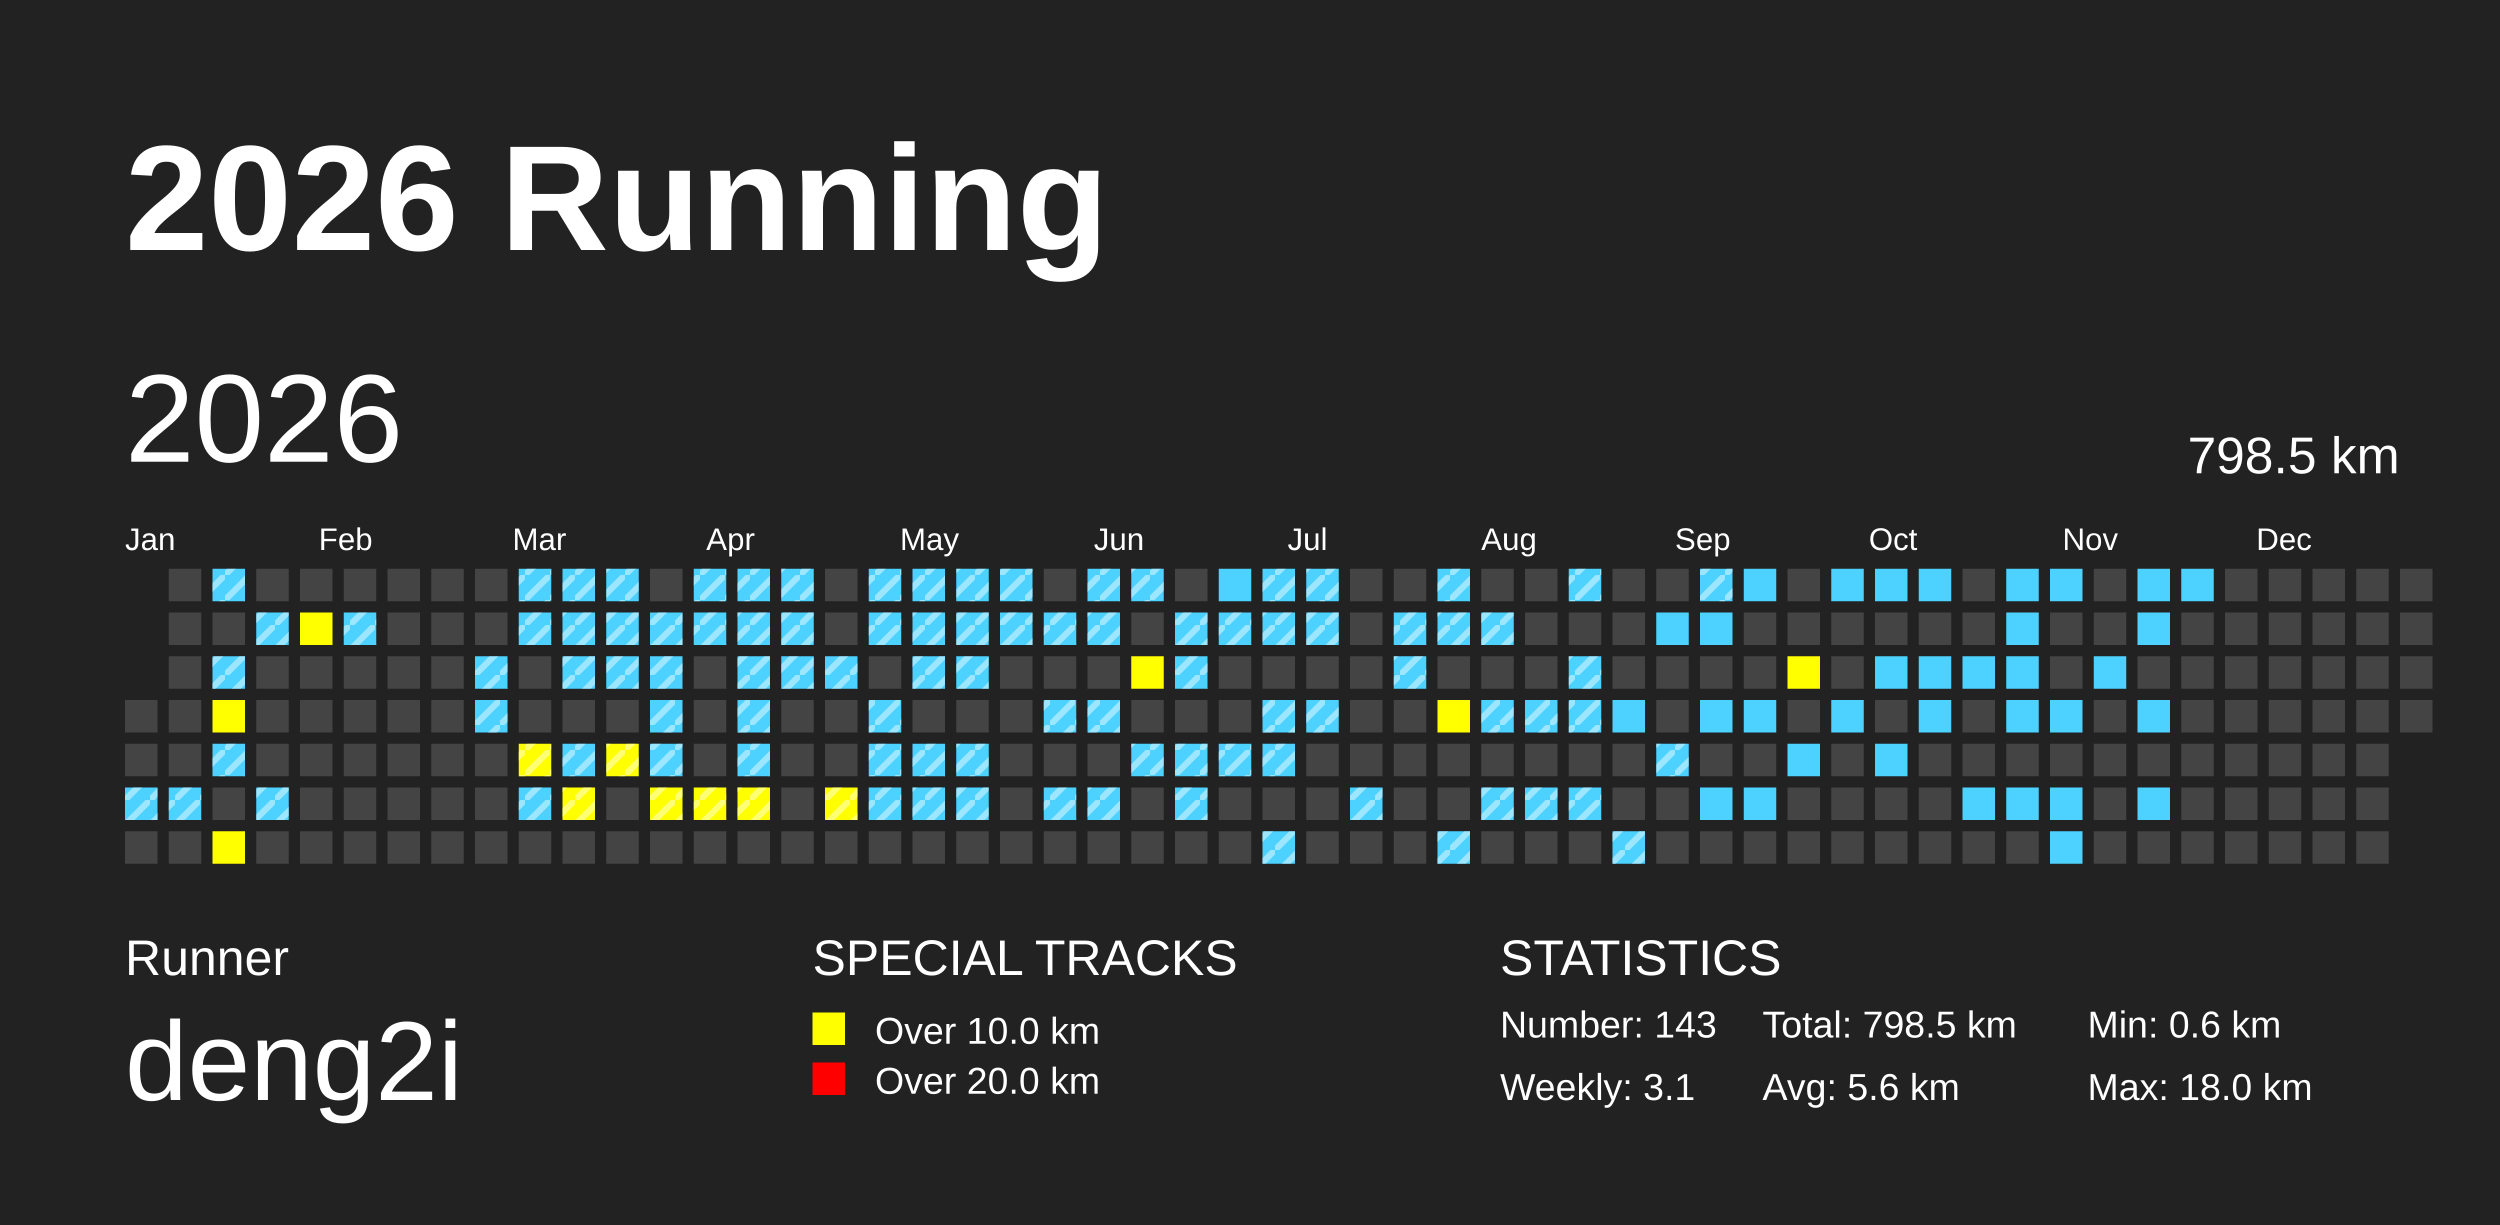
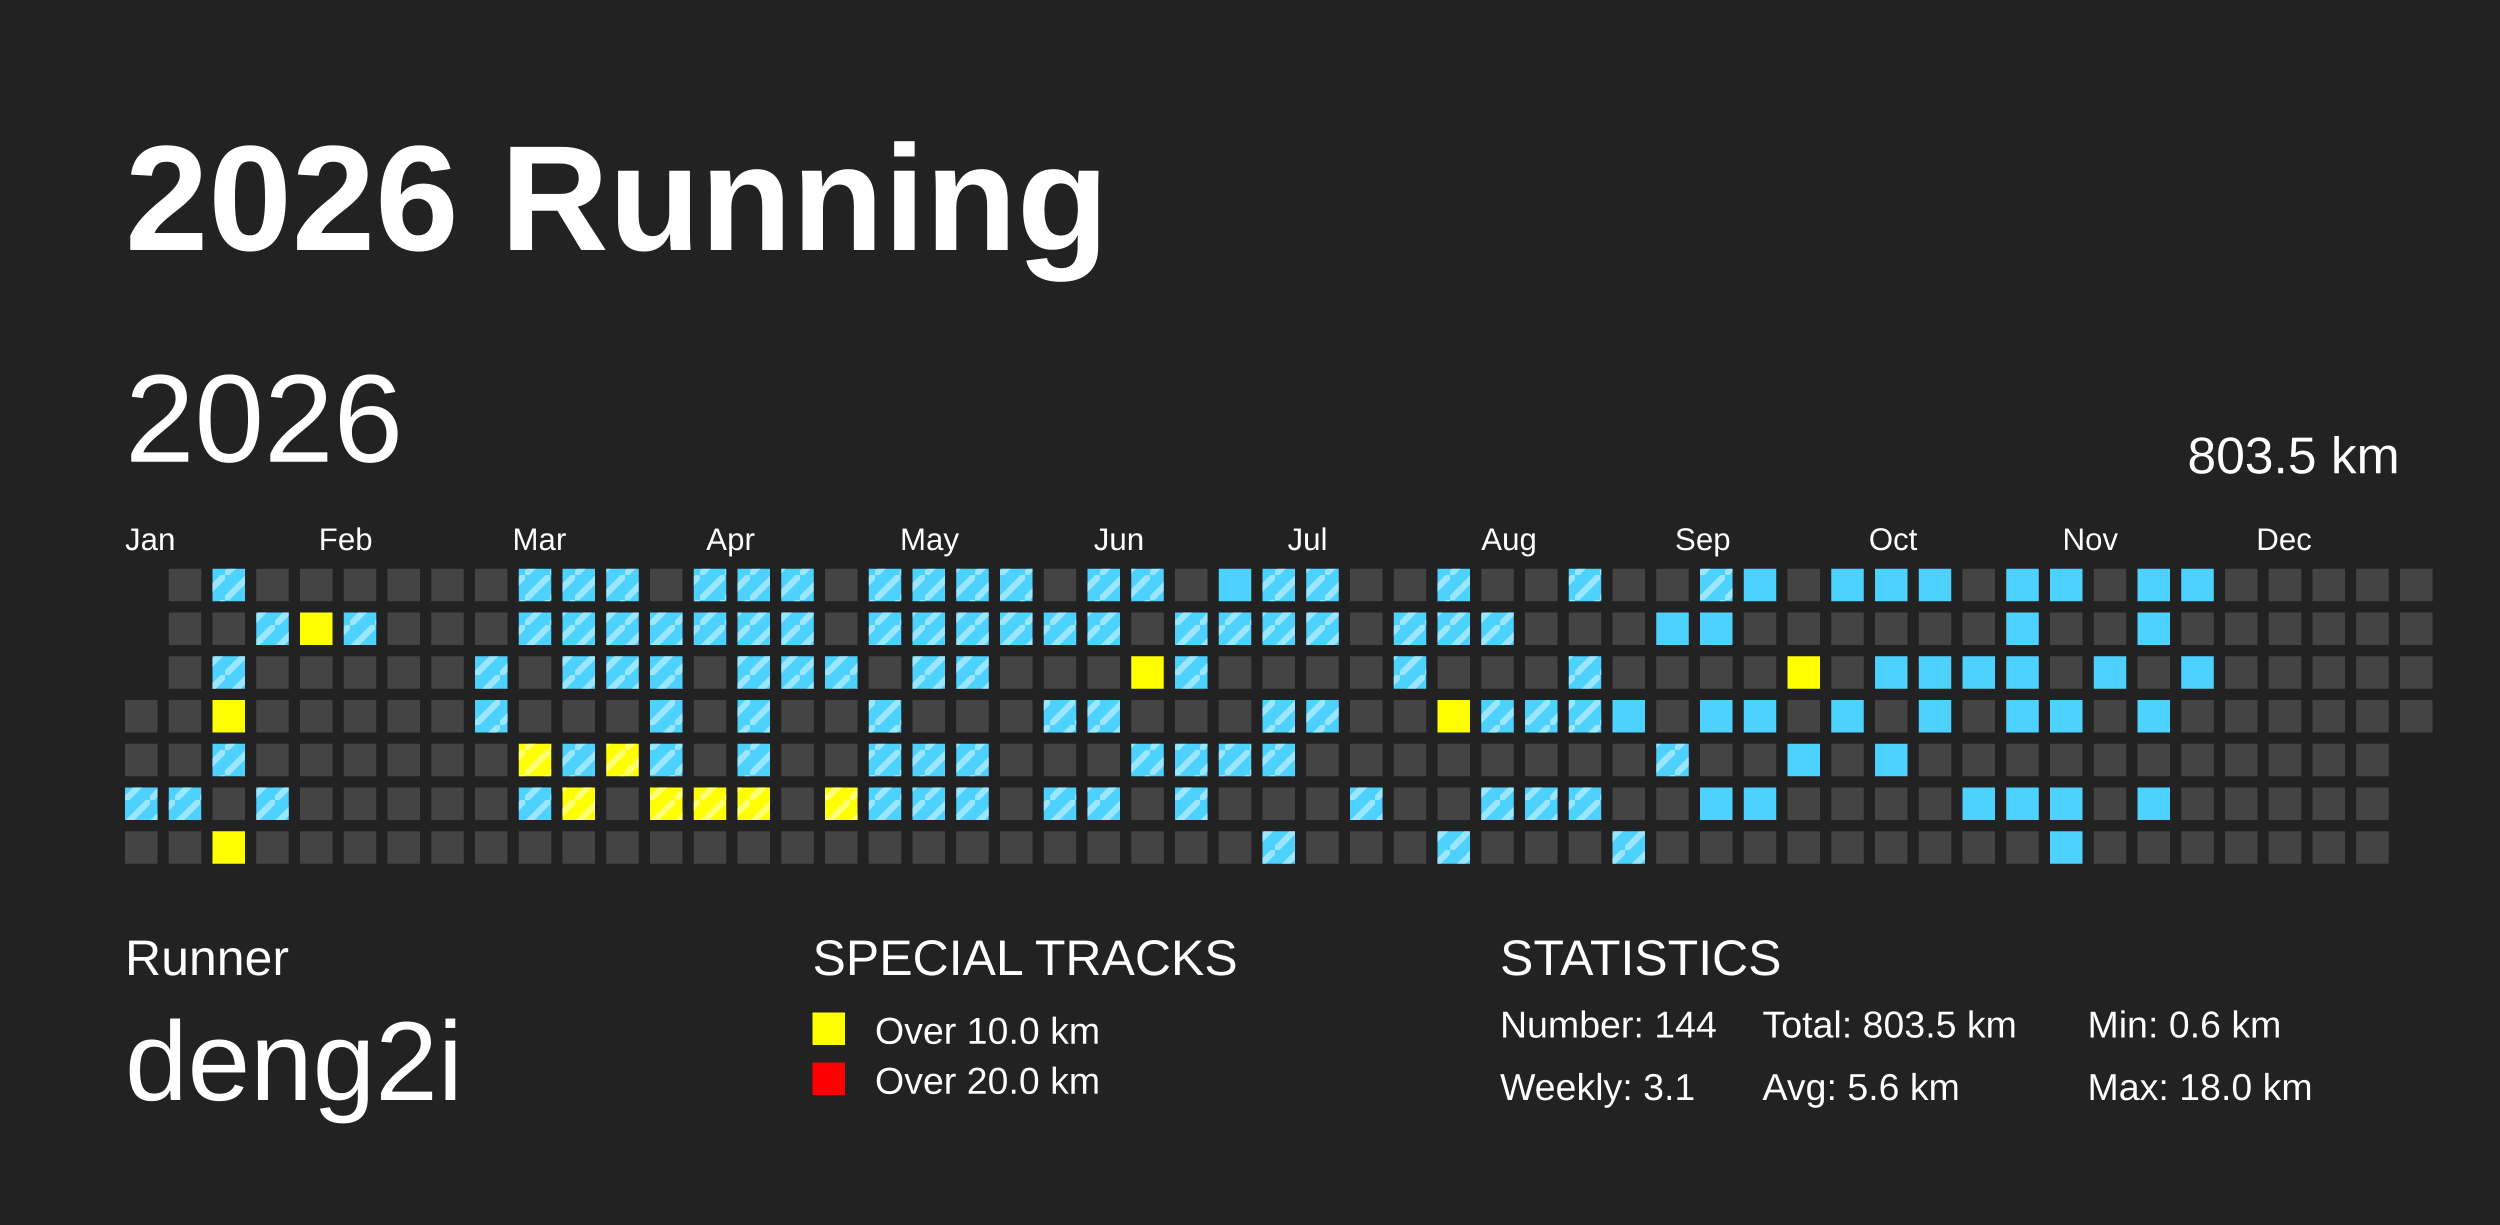
<svg xmlns="http://www.w3.org/2000/svg" baseProfile="full" height="98mm" version="1.1" viewBox="0,0,200,98" width="200mm">
  <defs>
    <pattern height="2" id="indoor-stripe" patternUnits="userSpaceOnUse" width="2">
      <line stroke="white" stroke-opacity="0.45" stroke-width="0.5" x1="0" x2="2" y1="2" y2="0" />
    </pattern>
  </defs>
  <rect fill="#222222" height="98" width="200" x="0" y="0" />
  <text fill="#FFFFFF" style="font-size:12px; font-family:Arial; font-weight:bold;" x="10" y="20">2026 Running</text>
  <text fill="#FFFFFF" style="font-size:4px; font-family:Arial" x="10" y="78">Runner</text>
  <text fill="#FFFFFF" style="font-size:9px; font-family:Arial" x="10" y="88">deng2i</text>
  <text fill="#FFFFFF" style="font-size:4px; font-family:Arial" x="65" y="78">SPECIAL TRACKS</text>
  <rect fill="yellow" height="2.6" width="2.6" x="65" y="81" />
  <text fill="#FFFFFF" style="font-size:3px; font-family:Arial" x="70" y="83.5">Over 10.0 km</text>
  <rect fill="red" height="2.6" width="2.6" x="65" y="85" />
  <text fill="#FFFFFF" style="font-size:3px; font-family:Arial" x="70" y="87.5">Over 20.0 km</text>
  <text fill="#FFFFFF" style="font-size:4px; font-family:Arial" x="120" y="78">STATISTICS</text>
-   <text fill="#FFFFFF" style="font-size:3px; font-family:Arial" x="120" y="83">Number: 143</text>
+   <text fill="#FFFFFF" style="font-size:3px; font-family:Arial" x="120" y="83">Number: 144</text>
  <text fill="#FFFFFF" style="font-size:3px; font-family:Arial" x="120" y="88">Weekly: 3.1</text>
-   <text fill="#FFFFFF" style="font-size:3px; font-family:Arial" x="141" y="83">Total: 798.5 km</text>
+   <text fill="#FFFFFF" style="font-size:3px; font-family:Arial" x="141" y="83">Total: 803.5 km</text>
  <text fill="#FFFFFF" style="font-size:3px; font-family:Arial" x="141" y="88">Avg: 5.6 km</text>
  <text fill="#FFFFFF" style="font-size:3px; font-family:Arial" x="167" y="83">Min: 0.6 km</text>
  <text fill="#FFFFFF" style="font-size:3px; font-family:Arial" x="167" y="88">Max: 18.0 km</text>
  <text dominant-baseline="hanging" fill="#FFFFFF" style="font-size:10.0px; font-family:Arial;" x="10" y="30">2026</text>
-   <text dominant-baseline="hanging" fill="#FFFFFF" style="font-size:4.125px; font-family:Arial;" x="175" y="35">798.5 km</text>
+   <text dominant-baseline="hanging" fill="#FFFFFF" style="font-size:4.125px; font-family:Arial;" x="175" y="35">803.5 km</text>
  <text fill="#FFFFFF" style="font-size:2.5px; font-family:Arial" x="10.0" y="44">Jan</text>
  <text fill="#FFFFFF" style="font-size:2.5px; font-family:Arial" x="25.5" y="44">Feb</text>
  <text fill="#FFFFFF" style="font-size:2.5px; font-family:Arial" x="41.0" y="44">Mar</text>
  <text fill="#FFFFFF" style="font-size:2.5px; font-family:Arial" x="56.5" y="44">Apr</text>
  <text fill="#FFFFFF" style="font-size:2.5px; font-family:Arial" x="72.0" y="44">May</text>
  <text fill="#FFFFFF" style="font-size:2.5px; font-family:Arial" x="87.5" y="44">Jun</text>
  <text fill="#FFFFFF" style="font-size:2.5px; font-family:Arial" x="103.0" y="44">Jul</text>
  <text fill="#FFFFFF" style="font-size:2.5px; font-family:Arial" x="118.5" y="44">Aug</text>
  <text fill="#FFFFFF" style="font-size:2.5px; font-family:Arial" x="134.0" y="44">Sep</text>
  <text fill="#FFFFFF" style="font-size:2.5px; font-family:Arial" x="149.5" y="44">Oct</text>
  <text fill="#FFFFFF" style="font-size:2.5px; font-family:Arial" x="165.0" y="44">Nov</text>
  <text fill="#FFFFFF" style="font-size:2.5px; font-family:Arial" x="180.5" y="44">Dec</text>
  <rect fill="#444444" height="2.6" width="2.6" x="10.0" y="56.0" />
  <rect fill="#444444" height="2.6" width="2.6" x="10.0" y="59.5" />
  <rect fill="#4DD2FF" height="2.6" width="2.6" x="10.0" y="63.0" />
  <rect fill="url(#indoor-stripe)" height="2.6" style="pointer-events: none;" width="2.6" x="10.0" y="63.0" />
  <rect fill="#444444" height="2.6" width="2.6" x="10.0" y="66.5" />
  <rect fill="#444444" height="2.6" width="2.6" x="13.5" y="45.5" />
  <rect fill="#444444" height="2.6" width="2.6" x="13.5" y="49.0" />
  <rect fill="#444444" height="2.6" width="2.6" x="13.5" y="52.5" />
  <rect fill="#444444" height="2.6" width="2.6" x="13.5" y="56.0" />
  <rect fill="#444444" height="2.6" width="2.6" x="13.5" y="59.5" />
  <rect fill="#4DD2FF" height="2.6" width="2.6" x="13.5" y="63.0" />
  <rect fill="url(#indoor-stripe)" height="2.6" style="pointer-events: none;" width="2.6" x="13.5" y="63.0" />
  <rect fill="#444444" height="2.6" width="2.6" x="13.5" y="66.5" />
  <rect fill="#4DD2FF" height="2.6" width="2.6" x="17.0" y="45.5" />
  <rect fill="url(#indoor-stripe)" height="2.6" style="pointer-events: none;" width="2.6" x="17.0" y="45.5" />
  <rect fill="#444444" height="2.6" width="2.6" x="17.0" y="49.0" />
  <rect fill="#4DD2FF" height="2.6" width="2.6" x="17.0" y="52.5" />
  <rect fill="url(#indoor-stripe)" height="2.6" style="pointer-events: none;" width="2.6" x="17.0" y="52.5" />
  <rect fill="yellow" height="2.6" width="2.6" x="17.0" y="56.0" />
  <rect fill="#4DD2FF" height="2.6" width="2.6" x="17.0" y="59.5" />
  <rect fill="url(#indoor-stripe)" height="2.6" style="pointer-events: none;" width="2.6" x="17.0" y="59.5" />
  <rect fill="#444444" height="2.6" width="2.6" x="17.0" y="63.0" />
  <rect fill="yellow" height="2.6" width="2.6" x="17.0" y="66.5" />
  <rect fill="#444444" height="2.6" width="2.6" x="20.5" y="45.5" />
  <rect fill="#4DD2FF" height="2.6" width="2.6" x="20.5" y="49.0" />
  <rect fill="url(#indoor-stripe)" height="2.6" style="pointer-events: none;" width="2.6" x="20.5" y="49.0" />
  <rect fill="#444444" height="2.6" width="2.6" x="20.5" y="52.5" />
  <rect fill="#444444" height="2.6" width="2.6" x="20.5" y="56.0" />
  <rect fill="#444444" height="2.6" width="2.6" x="20.5" y="59.5" />
  <rect fill="#4DD2FF" height="2.6" width="2.6" x="20.5" y="63.0" />
  <rect fill="url(#indoor-stripe)" height="2.6" style="pointer-events: none;" width="2.6" x="20.5" y="63.0" />
  <rect fill="#444444" height="2.6" width="2.6" x="20.5" y="66.5" />
  <rect fill="#444444" height="2.6" width="2.6" x="24.0" y="45.5" />
  <rect fill="yellow" height="2.6" width="2.6" x="24.0" y="49.0" />
  <rect fill="#444444" height="2.6" width="2.6" x="24.0" y="52.5" />
  <rect fill="#444444" height="2.6" width="2.6" x="24.0" y="56.0" />
  <rect fill="#444444" height="2.6" width="2.6" x="24.0" y="59.5" />
  <rect fill="#444444" height="2.6" width="2.6" x="24.0" y="63.0" />
  <rect fill="#444444" height="2.6" width="2.6" x="24.0" y="66.5" />
  <rect fill="#444444" height="2.6" width="2.6" x="27.5" y="45.5" />
  <rect fill="#4DD2FF" height="2.6" width="2.6" x="27.5" y="49.0" />
  <rect fill="url(#indoor-stripe)" height="2.6" style="pointer-events: none;" width="2.6" x="27.5" y="49.0" />
  <rect fill="#444444" height="2.6" width="2.6" x="27.5" y="52.5" />
  <rect fill="#444444" height="2.6" width="2.6" x="27.5" y="56.0" />
  <rect fill="#444444" height="2.6" width="2.6" x="27.5" y="59.5" />
  <rect fill="#444444" height="2.6" width="2.6" x="27.5" y="63.0" />
  <rect fill="#444444" height="2.6" width="2.6" x="27.5" y="66.5" />
  <rect fill="#444444" height="2.6" width="2.6" x="31.0" y="45.5" />
  <rect fill="#444444" height="2.6" width="2.6" x="31.0" y="49.0" />
  <rect fill="#444444" height="2.6" width="2.6" x="31.0" y="52.5" />
  <rect fill="#444444" height="2.6" width="2.6" x="31.0" y="56.0" />
  <rect fill="#444444" height="2.6" width="2.6" x="31.0" y="59.5" />
  <rect fill="#444444" height="2.6" width="2.6" x="31.0" y="63.0" />
  <rect fill="#444444" height="2.6" width="2.6" x="31.0" y="66.5" />
  <rect fill="#444444" height="2.6" width="2.6" x="34.5" y="45.5" />
  <rect fill="#444444" height="2.6" width="2.6" x="34.5" y="49.0" />
  <rect fill="#444444" height="2.6" width="2.6" x="34.5" y="52.5" />
  <rect fill="#444444" height="2.6" width="2.6" x="34.5" y="56.0" />
  <rect fill="#444444" height="2.6" width="2.6" x="34.5" y="59.5" />
  <rect fill="#444444" height="2.6" width="2.6" x="34.5" y="63.0" />
  <rect fill="#444444" height="2.6" width="2.6" x="34.5" y="66.5" />
  <rect fill="#444444" height="2.6" width="2.6" x="38.0" y="45.5" />
  <rect fill="#444444" height="2.6" width="2.6" x="38.0" y="49.0" />
  <rect fill="#4DD2FF" height="2.6" width="2.6" x="38.0" y="52.5" />
  <rect fill="url(#indoor-stripe)" height="2.6" style="pointer-events: none;" width="2.6" x="38.0" y="52.5" />
  <rect fill="#4DD2FF" height="2.6" width="2.6" x="38.0" y="56.0" />
  <rect fill="url(#indoor-stripe)" height="2.6" style="pointer-events: none;" width="2.6" x="38.0" y="56.0" />
  <rect fill="#444444" height="2.6" width="2.6" x="38.0" y="59.5" />
  <rect fill="#444444" height="2.6" width="2.6" x="38.0" y="63.0" />
  <rect fill="#444444" height="2.6" width="2.6" x="38.0" y="66.5" />
  <rect fill="#4DD2FF" height="2.6" width="2.6" x="41.5" y="45.5" />
  <rect fill="url(#indoor-stripe)" height="2.6" style="pointer-events: none;" width="2.6" x="41.5" y="45.5" />
  <rect fill="#4DD2FF" height="2.6" width="2.6" x="41.5" y="49.0" />
  <rect fill="url(#indoor-stripe)" height="2.6" style="pointer-events: none;" width="2.6" x="41.5" y="49.0" />
  <rect fill="#444444" height="2.6" width="2.6" x="41.5" y="52.5" />
  <rect fill="#444444" height="2.6" width="2.6" x="41.5" y="56.0" />
  <rect fill="yellow" height="2.6" width="2.6" x="41.5" y="59.5" />
  <rect fill="url(#indoor-stripe)" height="2.6" style="pointer-events: none;" width="2.6" x="41.5" y="59.5" />
  <rect fill="#4DD2FF" height="2.6" width="2.6" x="41.5" y="63.0" />
  <rect fill="url(#indoor-stripe)" height="2.6" style="pointer-events: none;" width="2.6" x="41.5" y="63.0" />
  <rect fill="#444444" height="2.6" width="2.6" x="41.5" y="66.5" />
  <rect fill="#4DD2FF" height="2.6" width="2.6" x="45.0" y="45.5" />
  <rect fill="url(#indoor-stripe)" height="2.6" style="pointer-events: none;" width="2.6" x="45.0" y="45.5" />
  <rect fill="#4DD2FF" height="2.6" width="2.6" x="45.0" y="49.0" />
  <rect fill="url(#indoor-stripe)" height="2.6" style="pointer-events: none;" width="2.6" x="45.0" y="49.0" />
  <rect fill="#4DD2FF" height="2.6" width="2.6" x="45.0" y="52.5" />
  <rect fill="url(#indoor-stripe)" height="2.6" style="pointer-events: none;" width="2.6" x="45.0" y="52.5" />
  <rect fill="#444444" height="2.6" width="2.6" x="45.0" y="56.0" />
  <rect fill="#4DD2FF" height="2.6" width="2.6" x="45.0" y="59.5" />
  <rect fill="url(#indoor-stripe)" height="2.6" style="pointer-events: none;" width="2.6" x="45.0" y="59.5" />
  <rect fill="yellow" height="2.6" width="2.6" x="45.0" y="63.0" />
  <rect fill="url(#indoor-stripe)" height="2.6" style="pointer-events: none;" width="2.6" x="45.0" y="63.0" />
  <rect fill="#444444" height="2.6" width="2.6" x="45.0" y="66.5" />
  <rect fill="#4DD2FF" height="2.6" width="2.6" x="48.5" y="45.5" />
  <rect fill="url(#indoor-stripe)" height="2.6" style="pointer-events: none;" width="2.6" x="48.5" y="45.5" />
  <rect fill="#4DD2FF" height="2.6" width="2.6" x="48.5" y="49.0" />
  <rect fill="url(#indoor-stripe)" height="2.6" style="pointer-events: none;" width="2.6" x="48.5" y="49.0" />
  <rect fill="#4DD2FF" height="2.6" width="2.6" x="48.5" y="52.5" />
  <rect fill="url(#indoor-stripe)" height="2.6" style="pointer-events: none;" width="2.6" x="48.5" y="52.5" />
  <rect fill="#444444" height="2.6" width="2.6" x="48.5" y="56.0" />
  <rect fill="yellow" height="2.6" width="2.6" x="48.5" y="59.5" />
  <rect fill="url(#indoor-stripe)" height="2.6" style="pointer-events: none;" width="2.6" x="48.5" y="59.5" />
  <rect fill="#444444" height="2.6" width="2.6" x="48.5" y="63.0" />
  <rect fill="#444444" height="2.6" width="2.6" x="48.5" y="66.5" />
  <rect fill="#444444" height="2.6" width="2.6" x="52.0" y="45.5" />
  <rect fill="#4DD2FF" height="2.6" width="2.6" x="52.0" y="49.0" />
  <rect fill="url(#indoor-stripe)" height="2.6" style="pointer-events: none;" width="2.6" x="52.0" y="49.0" />
  <rect fill="#4DD2FF" height="2.6" width="2.6" x="52.0" y="52.5" />
  <rect fill="url(#indoor-stripe)" height="2.6" style="pointer-events: none;" width="2.6" x="52.0" y="52.5" />
  <rect fill="#4DD2FF" height="2.6" width="2.6" x="52.0" y="56.0" />
  <rect fill="url(#indoor-stripe)" height="2.6" style="pointer-events: none;" width="2.6" x="52.0" y="56.0" />
  <rect fill="#4DD2FF" height="2.6" width="2.6" x="52.0" y="59.5" />
  <rect fill="url(#indoor-stripe)" height="2.6" style="pointer-events: none;" width="2.6" x="52.0" y="59.5" />
  <rect fill="yellow" height="2.6" width="2.6" x="52.0" y="63.0" />
  <rect fill="url(#indoor-stripe)" height="2.6" style="pointer-events: none;" width="2.6" x="52.0" y="63.0" />
  <rect fill="#444444" height="2.6" width="2.6" x="52.0" y="66.5" />
  <rect fill="#4DD2FF" height="2.6" width="2.6" x="55.5" y="45.5" />
  <rect fill="url(#indoor-stripe)" height="2.6" style="pointer-events: none;" width="2.6" x="55.5" y="45.5" />
  <rect fill="#4DD2FF" height="2.6" width="2.6" x="55.5" y="49.0" />
  <rect fill="url(#indoor-stripe)" height="2.6" style="pointer-events: none;" width="2.6" x="55.5" y="49.0" />
  <rect fill="#444444" height="2.6" width="2.6" x="55.5" y="52.5" />
  <rect fill="#444444" height="2.6" width="2.6" x="55.5" y="56.0" />
  <rect fill="#444444" height="2.6" width="2.6" x="55.5" y="59.5" />
  <rect fill="yellow" height="2.6" width="2.6" x="55.5" y="63.0" />
  <rect fill="url(#indoor-stripe)" height="2.6" style="pointer-events: none;" width="2.6" x="55.5" y="63.0" />
  <rect fill="#444444" height="2.6" width="2.6" x="55.5" y="66.5" />
  <rect fill="#4DD2FF" height="2.6" width="2.6" x="59.0" y="45.5" />
  <rect fill="url(#indoor-stripe)" height="2.6" style="pointer-events: none;" width="2.6" x="59.0" y="45.5" />
  <rect fill="#4DD2FF" height="2.6" width="2.6" x="59.0" y="49.0" />
  <rect fill="url(#indoor-stripe)" height="2.6" style="pointer-events: none;" width="2.6" x="59.0" y="49.0" />
  <rect fill="#4DD2FF" height="2.6" width="2.6" x="59.0" y="52.5" />
  <rect fill="url(#indoor-stripe)" height="2.6" style="pointer-events: none;" width="2.6" x="59.0" y="52.5" />
  <rect fill="#4DD2FF" height="2.6" width="2.6" x="59.0" y="56.0" />
  <rect fill="url(#indoor-stripe)" height="2.6" style="pointer-events: none;" width="2.6" x="59.0" y="56.0" />
  <rect fill="#4DD2FF" height="2.6" width="2.6" x="59.0" y="59.5" />
  <rect fill="url(#indoor-stripe)" height="2.6" style="pointer-events: none;" width="2.6" x="59.0" y="59.5" />
  <rect fill="yellow" height="2.6" width="2.6" x="59.0" y="63.0" />
  <rect fill="url(#indoor-stripe)" height="2.6" style="pointer-events: none;" width="2.6" x="59.0" y="63.0" />
  <rect fill="#444444" height="2.6" width="2.6" x="59.0" y="66.5" />
  <rect fill="#4DD2FF" height="2.6" width="2.6" x="62.5" y="45.5" />
  <rect fill="url(#indoor-stripe)" height="2.6" style="pointer-events: none;" width="2.6" x="62.5" y="45.5" />
  <rect fill="#4DD2FF" height="2.6" width="2.6" x="62.5" y="49.0" />
  <rect fill="url(#indoor-stripe)" height="2.6" style="pointer-events: none;" width="2.6" x="62.5" y="49.0" />
  <rect fill="#4DD2FF" height="2.6" width="2.6" x="62.5" y="52.5" />
  <rect fill="url(#indoor-stripe)" height="2.6" style="pointer-events: none;" width="2.6" x="62.5" y="52.5" />
  <rect fill="#444444" height="2.6" width="2.6" x="62.5" y="56.0" />
  <rect fill="#444444" height="2.6" width="2.6" x="62.5" y="59.5" />
  <rect fill="#444444" height="2.6" width="2.6" x="62.5" y="63.0" />
  <rect fill="#444444" height="2.6" width="2.6" x="62.5" y="66.5" />
  <rect fill="#444444" height="2.6" width="2.6" x="66.0" y="45.5" />
  <rect fill="#444444" height="2.6" width="2.6" x="66.0" y="49.0" />
  <rect fill="#4DD2FF" height="2.6" width="2.6" x="66.0" y="52.5" />
  <rect fill="url(#indoor-stripe)" height="2.6" style="pointer-events: none;" width="2.6" x="66.0" y="52.5" />
  <rect fill="#444444" height="2.6" width="2.6" x="66.0" y="56.0" />
  <rect fill="#444444" height="2.6" width="2.6" x="66.0" y="59.5" />
  <rect fill="yellow" height="2.6" width="2.6" x="66.0" y="63.0" />
  <rect fill="url(#indoor-stripe)" height="2.6" style="pointer-events: none;" width="2.6" x="66.0" y="63.0" />
  <rect fill="#444444" height="2.6" width="2.6" x="66.0" y="66.5" />
  <rect fill="#4DD2FF" height="2.6" width="2.6" x="69.5" y="45.5" />
  <rect fill="url(#indoor-stripe)" height="2.6" style="pointer-events: none;" width="2.6" x="69.5" y="45.5" />
  <rect fill="#4DD2FF" height="2.6" width="2.6" x="69.5" y="49.0" />
  <rect fill="url(#indoor-stripe)" height="2.6" style="pointer-events: none;" width="2.6" x="69.5" y="49.0" />
  <rect fill="#444444" height="2.6" width="2.6" x="69.5" y="52.5" />
  <rect fill="#4DD2FF" height="2.6" width="2.6" x="69.5" y="56.0" />
  <rect fill="url(#indoor-stripe)" height="2.6" style="pointer-events: none;" width="2.6" x="69.5" y="56.0" />
  <rect fill="#4DD2FF" height="2.6" width="2.6" x="69.5" y="59.5" />
  <rect fill="url(#indoor-stripe)" height="2.6" style="pointer-events: none;" width="2.6" x="69.5" y="59.5" />
  <rect fill="#4DD2FF" height="2.6" width="2.6" x="69.5" y="63.0" />
  <rect fill="url(#indoor-stripe)" height="2.6" style="pointer-events: none;" width="2.6" x="69.5" y="63.0" />
  <rect fill="#444444" height="2.6" width="2.6" x="69.5" y="66.5" />
  <rect fill="#4DD2FF" height="2.6" width="2.6" x="73.0" y="45.5" />
  <rect fill="url(#indoor-stripe)" height="2.6" style="pointer-events: none;" width="2.6" x="73.0" y="45.5" />
  <rect fill="#4DD2FF" height="2.6" width="2.6" x="73.0" y="49.0" />
  <rect fill="url(#indoor-stripe)" height="2.6" style="pointer-events: none;" width="2.6" x="73.0" y="49.0" />
  <rect fill="#4DD2FF" height="2.6" width="2.6" x="73.0" y="52.5" />
  <rect fill="url(#indoor-stripe)" height="2.6" style="pointer-events: none;" width="2.6" x="73.0" y="52.5" />
  <rect fill="#444444" height="2.6" width="2.6" x="73.0" y="56.0" />
  <rect fill="#4DD2FF" height="2.6" width="2.6" x="73.0" y="59.5" />
  <rect fill="url(#indoor-stripe)" height="2.6" style="pointer-events: none;" width="2.6" x="73.0" y="59.5" />
  <rect fill="#4DD2FF" height="2.6" width="2.6" x="73.0" y="63.0" />
  <rect fill="url(#indoor-stripe)" height="2.6" style="pointer-events: none;" width="2.6" x="73.0" y="63.0" />
  <rect fill="#444444" height="2.6" width="2.6" x="73.0" y="66.5" />
  <rect fill="#4DD2FF" height="2.6" width="2.6" x="76.5" y="45.5" />
  <rect fill="url(#indoor-stripe)" height="2.6" style="pointer-events: none;" width="2.6" x="76.5" y="45.5" />
  <rect fill="#4DD2FF" height="2.6" width="2.6" x="76.5" y="49.0" />
  <rect fill="url(#indoor-stripe)" height="2.6" style="pointer-events: none;" width="2.6" x="76.5" y="49.0" />
  <rect fill="#4DD2FF" height="2.6" width="2.6" x="76.5" y="52.5" />
  <rect fill="url(#indoor-stripe)" height="2.6" style="pointer-events: none;" width="2.6" x="76.5" y="52.5" />
  <rect fill="#444444" height="2.6" width="2.6" x="76.5" y="56.0" />
  <rect fill="#4DD2FF" height="2.6" width="2.6" x="76.5" y="59.5" />
  <rect fill="url(#indoor-stripe)" height="2.6" style="pointer-events: none;" width="2.6" x="76.5" y="59.5" />
  <rect fill="#4DD2FF" height="2.6" width="2.6" x="76.5" y="63.0" />
  <rect fill="url(#indoor-stripe)" height="2.6" style="pointer-events: none;" width="2.6" x="76.5" y="63.0" />
  <rect fill="#444444" height="2.6" width="2.6" x="76.5" y="66.5" />
  <rect fill="#4DD2FF" height="2.6" width="2.6" x="80.0" y="45.5" />
  <rect fill="url(#indoor-stripe)" height="2.6" style="pointer-events: none;" width="2.6" x="80.0" y="45.5" />
  <rect fill="#4DD2FF" height="2.6" width="2.6" x="80.0" y="49.0" />
  <rect fill="url(#indoor-stripe)" height="2.6" style="pointer-events: none;" width="2.6" x="80.0" y="49.0" />
  <rect fill="#444444" height="2.6" width="2.6" x="80.0" y="52.5" />
  <rect fill="#444444" height="2.6" width="2.6" x="80.0" y="56.0" />
  <rect fill="#444444" height="2.6" width="2.6" x="80.0" y="59.5" />
  <rect fill="#444444" height="2.6" width="2.6" x="80.0" y="63.0" />
  <rect fill="#444444" height="2.6" width="2.6" x="80.0" y="66.5" />
  <rect fill="#444444" height="2.6" width="2.6" x="83.5" y="45.5" />
  <rect fill="#4DD2FF" height="2.6" width="2.6" x="83.5" y="49.0" />
  <rect fill="url(#indoor-stripe)" height="2.6" style="pointer-events: none;" width="2.6" x="83.5" y="49.0" />
  <rect fill="#444444" height="2.6" width="2.6" x="83.5" y="52.5" />
  <rect fill="#4DD2FF" height="2.6" width="2.6" x="83.5" y="56.0" />
  <rect fill="url(#indoor-stripe)" height="2.6" style="pointer-events: none;" width="2.6" x="83.5" y="56.0" />
  <rect fill="#444444" height="2.6" width="2.6" x="83.5" y="59.5" />
  <rect fill="#4DD2FF" height="2.6" width="2.6" x="83.5" y="63.0" />
  <rect fill="url(#indoor-stripe)" height="2.6" style="pointer-events: none;" width="2.6" x="83.5" y="63.0" />
  <rect fill="#444444" height="2.6" width="2.6" x="83.5" y="66.5" />
  <rect fill="#4DD2FF" height="2.6" width="2.6" x="87.0" y="45.5" />
  <rect fill="url(#indoor-stripe)" height="2.6" style="pointer-events: none;" width="2.6" x="87.0" y="45.5" />
  <rect fill="#4DD2FF" height="2.6" width="2.6" x="87.0" y="49.0" />
  <rect fill="url(#indoor-stripe)" height="2.6" style="pointer-events: none;" width="2.6" x="87.0" y="49.0" />
  <rect fill="#444444" height="2.6" width="2.6" x="87.0" y="52.5" />
  <rect fill="#4DD2FF" height="2.6" width="2.6" x="87.0" y="56.0" />
  <rect fill="url(#indoor-stripe)" height="2.6" style="pointer-events: none;" width="2.6" x="87.0" y="56.0" />
  <rect fill="#444444" height="2.6" width="2.6" x="87.0" y="59.5" />
  <rect fill="#4DD2FF" height="2.6" width="2.6" x="87.0" y="63.0" />
  <rect fill="url(#indoor-stripe)" height="2.6" style="pointer-events: none;" width="2.6" x="87.0" y="63.0" />
  <rect fill="#444444" height="2.6" width="2.6" x="87.0" y="66.5" />
  <rect fill="#4DD2FF" height="2.6" width="2.6" x="90.5" y="45.5" />
  <rect fill="url(#indoor-stripe)" height="2.6" style="pointer-events: none;" width="2.6" x="90.5" y="45.5" />
  <rect fill="#444444" height="2.6" width="2.6" x="90.5" y="49.0" />
  <rect fill="yellow" height="2.6" width="2.6" x="90.5" y="52.5" />
  <rect fill="#444444" height="2.6" width="2.6" x="90.5" y="56.0" />
  <rect fill="#4DD2FF" height="2.6" width="2.6" x="90.5" y="59.5" />
  <rect fill="url(#indoor-stripe)" height="2.6" style="pointer-events: none;" width="2.6" x="90.5" y="59.5" />
  <rect fill="#444444" height="2.6" width="2.6" x="90.5" y="63.0" />
  <rect fill="#444444" height="2.6" width="2.6" x="90.5" y="66.5" />
  <rect fill="#444444" height="2.6" width="2.6" x="94.0" y="45.5" />
  <rect fill="#4DD2FF" height="2.6" width="2.6" x="94.0" y="49.0" />
  <rect fill="url(#indoor-stripe)" height="2.6" style="pointer-events: none;" width="2.6" x="94.0" y="49.0" />
  <rect fill="#4DD2FF" height="2.6" width="2.6" x="94.0" y="52.5" />
  <rect fill="url(#indoor-stripe)" height="2.6" style="pointer-events: none;" width="2.6" x="94.0" y="52.5" />
  <rect fill="#444444" height="2.6" width="2.6" x="94.0" y="56.0" />
  <rect fill="#4DD2FF" height="2.6" width="2.6" x="94.0" y="59.5" />
  <rect fill="url(#indoor-stripe)" height="2.6" style="pointer-events: none;" width="2.6" x="94.0" y="59.5" />
  <rect fill="#4DD2FF" height="2.6" width="2.6" x="94.0" y="63.0" />
  <rect fill="url(#indoor-stripe)" height="2.6" style="pointer-events: none;" width="2.6" x="94.0" y="63.0" />
  <rect fill="#444444" height="2.6" width="2.6" x="94.0" y="66.5" />
  <rect fill="#4DD2FF" height="2.6" width="2.6" x="97.5" y="45.5" />
  <rect fill="#4DD2FF" height="2.6" width="2.6" x="97.5" y="49.0" />
  <rect fill="url(#indoor-stripe)" height="2.6" style="pointer-events: none;" width="2.6" x="97.5" y="49.0" />
  <rect fill="#444444" height="2.6" width="2.6" x="97.5" y="52.5" />
  <rect fill="#444444" height="2.6" width="2.6" x="97.5" y="56.0" />
  <rect fill="#4DD2FF" height="2.6" width="2.6" x="97.5" y="59.5" />
  <rect fill="url(#indoor-stripe)" height="2.6" style="pointer-events: none;" width="2.6" x="97.5" y="59.5" />
  <rect fill="#444444" height="2.6" width="2.6" x="97.5" y="63.0" />
  <rect fill="#444444" height="2.6" width="2.6" x="97.5" y="66.5" />
  <rect fill="#4DD2FF" height="2.6" width="2.6" x="101.0" y="45.5" />
  <rect fill="url(#indoor-stripe)" height="2.6" style="pointer-events: none;" width="2.6" x="101.0" y="45.5" />
  <rect fill="#4DD2FF" height="2.6" width="2.6" x="101.0" y="49.0" />
  <rect fill="url(#indoor-stripe)" height="2.6" style="pointer-events: none;" width="2.6" x="101.0" y="49.0" />
  <rect fill="#444444" height="2.6" width="2.6" x="101.0" y="52.5" />
  <rect fill="#4DD2FF" height="2.6" width="2.6" x="101.0" y="56.0" />
  <rect fill="url(#indoor-stripe)" height="2.6" style="pointer-events: none;" width="2.6" x="101.0" y="56.0" />
  <rect fill="#4DD2FF" height="2.6" width="2.6" x="101.0" y="59.5" />
  <rect fill="url(#indoor-stripe)" height="2.6" style="pointer-events: none;" width="2.6" x="101.0" y="59.5" />
  <rect fill="#444444" height="2.6" width="2.6" x="101.0" y="63.0" />
  <rect fill="#4DD2FF" height="2.6" width="2.6" x="101.0" y="66.5" />
  <rect fill="url(#indoor-stripe)" height="2.6" style="pointer-events: none;" width="2.6" x="101.0" y="66.5" />
  <rect fill="#4DD2FF" height="2.6" width="2.6" x="104.5" y="45.5" />
  <rect fill="url(#indoor-stripe)" height="2.6" style="pointer-events: none;" width="2.6" x="104.5" y="45.5" />
  <rect fill="#4DD2FF" height="2.6" width="2.6" x="104.5" y="49.0" />
  <rect fill="url(#indoor-stripe)" height="2.6" style="pointer-events: none;" width="2.6" x="104.5" y="49.0" />
  <rect fill="#444444" height="2.6" width="2.6" x="104.5" y="52.5" />
  <rect fill="#4DD2FF" height="2.6" width="2.6" x="104.5" y="56.0" />
  <rect fill="url(#indoor-stripe)" height="2.6" style="pointer-events: none;" width="2.6" x="104.5" y="56.0" />
  <rect fill="#444444" height="2.6" width="2.6" x="104.5" y="59.5" />
  <rect fill="#444444" height="2.6" width="2.6" x="104.5" y="63.0" />
  <rect fill="#444444" height="2.6" width="2.6" x="104.5" y="66.5" />
  <rect fill="#444444" height="2.6" width="2.6" x="108.0" y="45.5" />
  <rect fill="#444444" height="2.6" width="2.6" x="108.0" y="49.0" />
  <rect fill="#444444" height="2.6" width="2.6" x="108.0" y="52.5" />
  <rect fill="#444444" height="2.6" width="2.6" x="108.0" y="56.0" />
  <rect fill="#444444" height="2.6" width="2.6" x="108.0" y="59.5" />
  <rect fill="#4DD2FF" height="2.6" width="2.6" x="108.0" y="63.0" />
  <rect fill="url(#indoor-stripe)" height="2.6" style="pointer-events: none;" width="2.6" x="108.0" y="63.0" />
  <rect fill="#444444" height="2.6" width="2.6" x="108.0" y="66.5" />
  <rect fill="#444444" height="2.6" width="2.6" x="111.5" y="45.5" />
  <rect fill="#4DD2FF" height="2.6" width="2.6" x="111.5" y="49.0" />
  <rect fill="url(#indoor-stripe)" height="2.6" style="pointer-events: none;" width="2.6" x="111.5" y="49.0" />
  <rect fill="#4DD2FF" height="2.6" width="2.6" x="111.5" y="52.5" />
  <rect fill="url(#indoor-stripe)" height="2.6" style="pointer-events: none;" width="2.6" x="111.5" y="52.5" />
  <rect fill="#444444" height="2.6" width="2.6" x="111.5" y="56.0" />
  <rect fill="#444444" height="2.6" width="2.6" x="111.5" y="59.5" />
  <rect fill="#444444" height="2.6" width="2.6" x="111.5" y="63.0" />
  <rect fill="#444444" height="2.6" width="2.6" x="111.5" y="66.5" />
  <rect fill="#4DD2FF" height="2.6" width="2.6" x="115.0" y="45.5" />
  <rect fill="url(#indoor-stripe)" height="2.6" style="pointer-events: none;" width="2.6" x="115.0" y="45.5" />
  <rect fill="#4DD2FF" height="2.6" width="2.6" x="115.0" y="49.0" />
  <rect fill="url(#indoor-stripe)" height="2.6" style="pointer-events: none;" width="2.6" x="115.0" y="49.0" />
  <rect fill="#444444" height="2.6" width="2.6" x="115.0" y="52.5" />
  <rect fill="yellow" height="2.6" width="2.6" x="115.0" y="56.0" />
  <rect fill="#444444" height="2.6" width="2.6" x="115.0" y="59.5" />
  <rect fill="#444444" height="2.6" width="2.6" x="115.0" y="63.0" />
  <rect fill="#4DD2FF" height="2.6" width="2.6" x="115.0" y="66.5" />
  <rect fill="url(#indoor-stripe)" height="2.6" style="pointer-events: none;" width="2.6" x="115.0" y="66.5" />
  <rect fill="#444444" height="2.6" width="2.6" x="118.5" y="45.5" />
  <rect fill="#4DD2FF" height="2.6" width="2.6" x="118.5" y="49.0" />
  <rect fill="url(#indoor-stripe)" height="2.6" style="pointer-events: none;" width="2.6" x="118.5" y="49.0" />
  <rect fill="#444444" height="2.6" width="2.6" x="118.5" y="52.5" />
  <rect fill="#4DD2FF" height="2.6" width="2.6" x="118.5" y="56.0" />
  <rect fill="url(#indoor-stripe)" height="2.6" style="pointer-events: none;" width="2.6" x="118.5" y="56.0" />
  <rect fill="#444444" height="2.6" width="2.6" x="118.5" y="59.5" />
  <rect fill="#4DD2FF" height="2.6" width="2.6" x="118.5" y="63.0" />
  <rect fill="url(#indoor-stripe)" height="2.6" style="pointer-events: none;" width="2.6" x="118.5" y="63.0" />
  <rect fill="#444444" height="2.6" width="2.6" x="118.5" y="66.5" />
  <rect fill="#444444" height="2.6" width="2.6" x="122.0" y="45.5" />
  <rect fill="#444444" height="2.6" width="2.6" x="122.0" y="49.0" />
  <rect fill="#444444" height="2.6" width="2.6" x="122.0" y="52.5" />
  <rect fill="#4DD2FF" height="2.6" width="2.6" x="122.0" y="56.0" />
  <rect fill="url(#indoor-stripe)" height="2.6" style="pointer-events: none;" width="2.6" x="122.0" y="56.0" />
  <rect fill="#444444" height="2.6" width="2.6" x="122.0" y="59.5" />
  <rect fill="#4DD2FF" height="2.6" width="2.6" x="122.0" y="63.0" />
  <rect fill="url(#indoor-stripe)" height="2.6" style="pointer-events: none;" width="2.6" x="122.0" y="63.0" />
  <rect fill="#444444" height="2.6" width="2.6" x="122.0" y="66.5" />
  <rect fill="#4DD2FF" height="2.6" width="2.6" x="125.5" y="45.5" />
  <rect fill="url(#indoor-stripe)" height="2.6" style="pointer-events: none;" width="2.6" x="125.5" y="45.5" />
  <rect fill="#444444" height="2.6" width="2.6" x="125.5" y="49.0" />
  <rect fill="#4DD2FF" height="2.6" width="2.6" x="125.5" y="52.5" />
  <rect fill="url(#indoor-stripe)" height="2.6" style="pointer-events: none;" width="2.6" x="125.5" y="52.5" />
  <rect fill="#4DD2FF" height="2.6" width="2.6" x="125.5" y="56.0" />
  <rect fill="url(#indoor-stripe)" height="2.6" style="pointer-events: none;" width="2.6" x="125.5" y="56.0" />
  <rect fill="#444444" height="2.6" width="2.6" x="125.5" y="59.5" />
  <rect fill="#4DD2FF" height="2.6" width="2.6" x="125.5" y="63.0" />
  <rect fill="url(#indoor-stripe)" height="2.6" style="pointer-events: none;" width="2.6" x="125.5" y="63.0" />
  <rect fill="#444444" height="2.6" width="2.6" x="125.5" y="66.5" />
  <rect fill="#444444" height="2.6" width="2.6" x="129.0" y="45.5" />
  <rect fill="#444444" height="2.6" width="2.6" x="129.0" y="49.0" />
  <rect fill="#444444" height="2.6" width="2.6" x="129.0" y="52.5" />
  <rect fill="#4DD2FF" height="2.6" width="2.6" x="129.0" y="56.0" />
  <rect fill="#444444" height="2.6" width="2.6" x="129.0" y="59.5" />
  <rect fill="#444444" height="2.6" width="2.6" x="129.0" y="63.0" />
  <rect fill="#4DD2FF" height="2.6" width="2.6" x="129.0" y="66.5" />
  <rect fill="url(#indoor-stripe)" height="2.6" style="pointer-events: none;" width="2.6" x="129.0" y="66.5" />
  <rect fill="#444444" height="2.6" width="2.6" x="132.5" y="45.5" />
  <rect fill="#4DD2FF" height="2.6" width="2.6" x="132.5" y="49.0" />
  <rect fill="#444444" height="2.6" width="2.6" x="132.5" y="52.5" />
  <rect fill="#444444" height="2.6" width="2.6" x="132.5" y="56.0" />
  <rect fill="#4DD2FF" height="2.6" width="2.6" x="132.5" y="59.5" />
  <rect fill="url(#indoor-stripe)" height="2.6" style="pointer-events: none;" width="2.6" x="132.5" y="59.5" />
  <rect fill="#444444" height="2.6" width="2.6" x="132.5" y="63.0" />
  <rect fill="#444444" height="2.6" width="2.6" x="132.5" y="66.5" />
  <rect fill="#4DD2FF" height="2.6" width="2.6" x="136.0" y="45.5" />
  <rect fill="url(#indoor-stripe)" height="2.6" style="pointer-events: none;" width="2.6" x="136.0" y="45.5" />
  <rect fill="#4DD2FF" height="2.6" width="2.6" x="136.0" y="49.0" />
  <rect fill="#444444" height="2.6" width="2.6" x="136.0" y="52.5" />
  <rect fill="#4DD2FF" height="2.6" width="2.6" x="136.0" y="56.0" />
  <rect fill="#444444" height="2.6" width="2.6" x="136.0" y="59.5" />
  <rect fill="#4DD2FF" height="2.6" width="2.6" x="136.0" y="63.0" />
  <rect fill="#444444" height="2.6" width="2.6" x="136.0" y="66.5" />
  <rect fill="#4DD2FF" height="2.6" width="2.6" x="139.5" y="45.5" />
  <rect fill="#444444" height="2.6" width="2.6" x="139.5" y="49.0" />
  <rect fill="#444444" height="2.6" width="2.6" x="139.5" y="52.5" />
  <rect fill="#4DD2FF" height="2.6" width="2.6" x="139.5" y="56.0" />
  <rect fill="#444444" height="2.6" width="2.6" x="139.5" y="59.5" />
  <rect fill="#4DD2FF" height="2.6" width="2.6" x="139.5" y="63.0" />
  <rect fill="#444444" height="2.6" width="2.6" x="139.5" y="66.5" />
  <rect fill="#444444" height="2.6" width="2.6" x="143.0" y="45.5" />
  <rect fill="#444444" height="2.6" width="2.6" x="143.0" y="49.0" />
  <rect fill="yellow" height="2.6" width="2.6" x="143.0" y="52.5" />
  <rect fill="#444444" height="2.6" width="2.6" x="143.0" y="56.0" />
  <rect fill="#4DD2FF" height="2.6" width="2.6" x="143.0" y="59.5" />
  <rect fill="#444444" height="2.6" width="2.6" x="143.0" y="63.0" />
  <rect fill="#444444" height="2.6" width="2.6" x="143.0" y="66.5" />
  <rect fill="#4DD2FF" height="2.6" width="2.6" x="146.5" y="45.5" />
  <rect fill="#444444" height="2.6" width="2.6" x="146.5" y="49.0" />
  <rect fill="#444444" height="2.6" width="2.6" x="146.5" y="52.5" />
  <rect fill="#4DD2FF" height="2.6" width="2.6" x="146.5" y="56.0" />
  <rect fill="#444444" height="2.6" width="2.6" x="146.5" y="59.5" />
  <rect fill="#444444" height="2.6" width="2.6" x="146.5" y="63.0" />
  <rect fill="#444444" height="2.6" width="2.6" x="146.5" y="66.5" />
  <rect fill="#4DD2FF" height="2.6" width="2.6" x="150.0" y="45.5" />
  <rect fill="#444444" height="2.6" width="2.6" x="150.0" y="49.0" />
  <rect fill="#4DD2FF" height="2.6" width="2.6" x="150.0" y="52.5" />
  <rect fill="#444444" height="2.6" width="2.6" x="150.0" y="56.0" />
  <rect fill="#4DD2FF" height="2.6" width="2.6" x="150.0" y="59.5" />
  <rect fill="#444444" height="2.6" width="2.6" x="150.0" y="63.0" />
  <rect fill="#444444" height="2.6" width="2.6" x="150.0" y="66.5" />
  <rect fill="#4DD2FF" height="2.6" width="2.6" x="153.5" y="45.5" />
  <rect fill="#444444" height="2.6" width="2.6" x="153.5" y="49.0" />
  <rect fill="#4DD2FF" height="2.6" width="2.6" x="153.5" y="52.5" />
  <rect fill="#4DD2FF" height="2.6" width="2.6" x="153.5" y="56.0" />
  <rect fill="#444444" height="2.6" width="2.6" x="153.5" y="59.5" />
  <rect fill="#444444" height="2.6" width="2.6" x="153.5" y="63.0" />
  <rect fill="#444444" height="2.6" width="2.6" x="153.5" y="66.5" />
  <rect fill="#444444" height="2.6" width="2.6" x="157.0" y="45.5" />
  <rect fill="#444444" height="2.6" width="2.6" x="157.0" y="49.0" />
  <rect fill="#4DD2FF" height="2.6" width="2.6" x="157.0" y="52.5" />
  <rect fill="#444444" height="2.6" width="2.6" x="157.0" y="56.0" />
  <rect fill="#444444" height="2.6" width="2.6" x="157.0" y="59.5" />
  <rect fill="#4DD2FF" height="2.6" width="2.6" x="157.0" y="63.0" />
  <rect fill="#444444" height="2.6" width="2.6" x="157.0" y="66.5" />
  <rect fill="#4DD2FF" height="2.6" width="2.6" x="160.5" y="45.5" />
  <rect fill="#4DD2FF" height="2.6" width="2.6" x="160.5" y="49.0" />
  <rect fill="#4DD2FF" height="2.6" width="2.6" x="160.5" y="52.5" />
  <rect fill="#4DD2FF" height="2.6" width="2.6" x="160.5" y="56.0" />
  <rect fill="#444444" height="2.6" width="2.6" x="160.5" y="59.5" />
  <rect fill="#4DD2FF" height="2.6" width="2.6" x="160.5" y="63.0" />
  <rect fill="#444444" height="2.6" width="2.6" x="160.5" y="66.5" />
  <rect fill="#4DD2FF" height="2.6" width="2.6" x="164.0" y="45.5" />
  <rect fill="#444444" height="2.6" width="2.6" x="164.0" y="49.0" />
  <rect fill="#444444" height="2.6" width="2.6" x="164.0" y="52.5" />
  <rect fill="#4DD2FF" height="2.6" width="2.6" x="164.0" y="56.0" />
  <rect fill="#444444" height="2.6" width="2.6" x="164.0" y="59.5" />
  <rect fill="#4DD2FF" height="2.6" width="2.6" x="164.0" y="63.0" />
  <rect fill="#4DD2FF" height="2.6" width="2.6" x="164.0" y="66.5" />
  <rect fill="#444444" height="2.6" width="2.6" x="167.5" y="45.5" />
  <rect fill="#444444" height="2.6" width="2.6" x="167.5" y="49.0" />
  <rect fill="#4DD2FF" height="2.6" width="2.6" x="167.5" y="52.5" />
  <rect fill="#444444" height="2.6" width="2.6" x="167.5" y="56.0" />
  <rect fill="#444444" height="2.6" width="2.6" x="167.5" y="59.5" />
  <rect fill="#444444" height="2.6" width="2.6" x="167.5" y="63.0" />
  <rect fill="#444444" height="2.6" width="2.6" x="167.5" y="66.5" />
  <rect fill="#4DD2FF" height="2.6" width="2.6" x="171.0" y="45.5" />
  <rect fill="#4DD2FF" height="2.6" width="2.6" x="171.0" y="49.0" />
  <rect fill="#444444" height="2.6" width="2.6" x="171.0" y="52.5" />
  <rect fill="#4DD2FF" height="2.6" width="2.6" x="171.0" y="56.0" />
  <rect fill="#444444" height="2.6" width="2.6" x="171.0" y="59.5" />
  <rect fill="#4DD2FF" height="2.6" width="2.6" x="171.0" y="63.0" />
  <rect fill="#444444" height="2.6" width="2.6" x="171.0" y="66.5" />
  <rect fill="#4DD2FF" height="2.6" width="2.6" x="174.5" y="45.5" />
  <rect fill="#444444" height="2.6" width="2.6" x="174.5" y="49.0" />
-   <rect fill="#444444" height="2.6" width="2.6" x="174.5" y="52.5" />
+   <rect fill="#4DD2FF" height="2.6" width="2.6" x="174.5" y="52.5" />
  <rect fill="#444444" height="2.6" width="2.6" x="174.5" y="56.0" />
  <rect fill="#444444" height="2.6" width="2.6" x="174.5" y="59.5" />
  <rect fill="#444444" height="2.6" width="2.6" x="174.5" y="63.0" />
  <rect fill="#444444" height="2.6" width="2.6" x="174.5" y="66.5" />
  <rect fill="#444444" height="2.6" width="2.6" x="178.0" y="45.5" />
  <rect fill="#444444" height="2.6" width="2.6" x="178.0" y="49.0" />
  <rect fill="#444444" height="2.6" width="2.6" x="178.0" y="52.5" />
  <rect fill="#444444" height="2.6" width="2.6" x="178.0" y="56.0" />
  <rect fill="#444444" height="2.6" width="2.6" x="178.0" y="59.5" />
  <rect fill="#444444" height="2.6" width="2.6" x="178.0" y="63.0" />
  <rect fill="#444444" height="2.6" width="2.6" x="178.0" y="66.5" />
  <rect fill="#444444" height="2.6" width="2.6" x="181.5" y="45.5" />
  <rect fill="#444444" height="2.6" width="2.6" x="181.5" y="49.0" />
  <rect fill="#444444" height="2.6" width="2.6" x="181.5" y="52.5" />
  <rect fill="#444444" height="2.6" width="2.6" x="181.5" y="56.0" />
  <rect fill="#444444" height="2.6" width="2.6" x="181.5" y="59.5" />
  <rect fill="#444444" height="2.6" width="2.6" x="181.5" y="63.0" />
  <rect fill="#444444" height="2.6" width="2.6" x="181.5" y="66.5" />
  <rect fill="#444444" height="2.6" width="2.6" x="185.0" y="45.5" />
  <rect fill="#444444" height="2.6" width="2.6" x="185.0" y="49.0" />
  <rect fill="#444444" height="2.6" width="2.6" x="185.0" y="52.5" />
  <rect fill="#444444" height="2.6" width="2.6" x="185.0" y="56.0" />
  <rect fill="#444444" height="2.6" width="2.6" x="185.0" y="59.5" />
  <rect fill="#444444" height="2.6" width="2.6" x="185.0" y="63.0" />
  <rect fill="#444444" height="2.6" width="2.6" x="185.0" y="66.5" />
  <rect fill="#444444" height="2.6" width="2.6" x="188.5" y="45.5" />
  <rect fill="#444444" height="2.6" width="2.6" x="188.5" y="49.0" />
  <rect fill="#444444" height="2.6" width="2.6" x="188.5" y="52.5" />
  <rect fill="#444444" height="2.6" width="2.6" x="188.5" y="56.0" />
  <rect fill="#444444" height="2.6" width="2.6" x="188.5" y="59.5" />
  <rect fill="#444444" height="2.6" width="2.6" x="188.5" y="63.0" />
  <rect fill="#444444" height="2.6" width="2.6" x="188.5" y="66.5" />
  <rect fill="#444444" height="2.6" width="2.6" x="192.0" y="45.5" />
  <rect fill="#444444" height="2.6" width="2.6" x="192.0" y="49.0" />
  <rect fill="#444444" height="2.6" width="2.6" x="192.0" y="52.5" />
  <rect fill="#444444" height="2.6" width="2.6" x="192.0" y="56.0" />
</svg>
